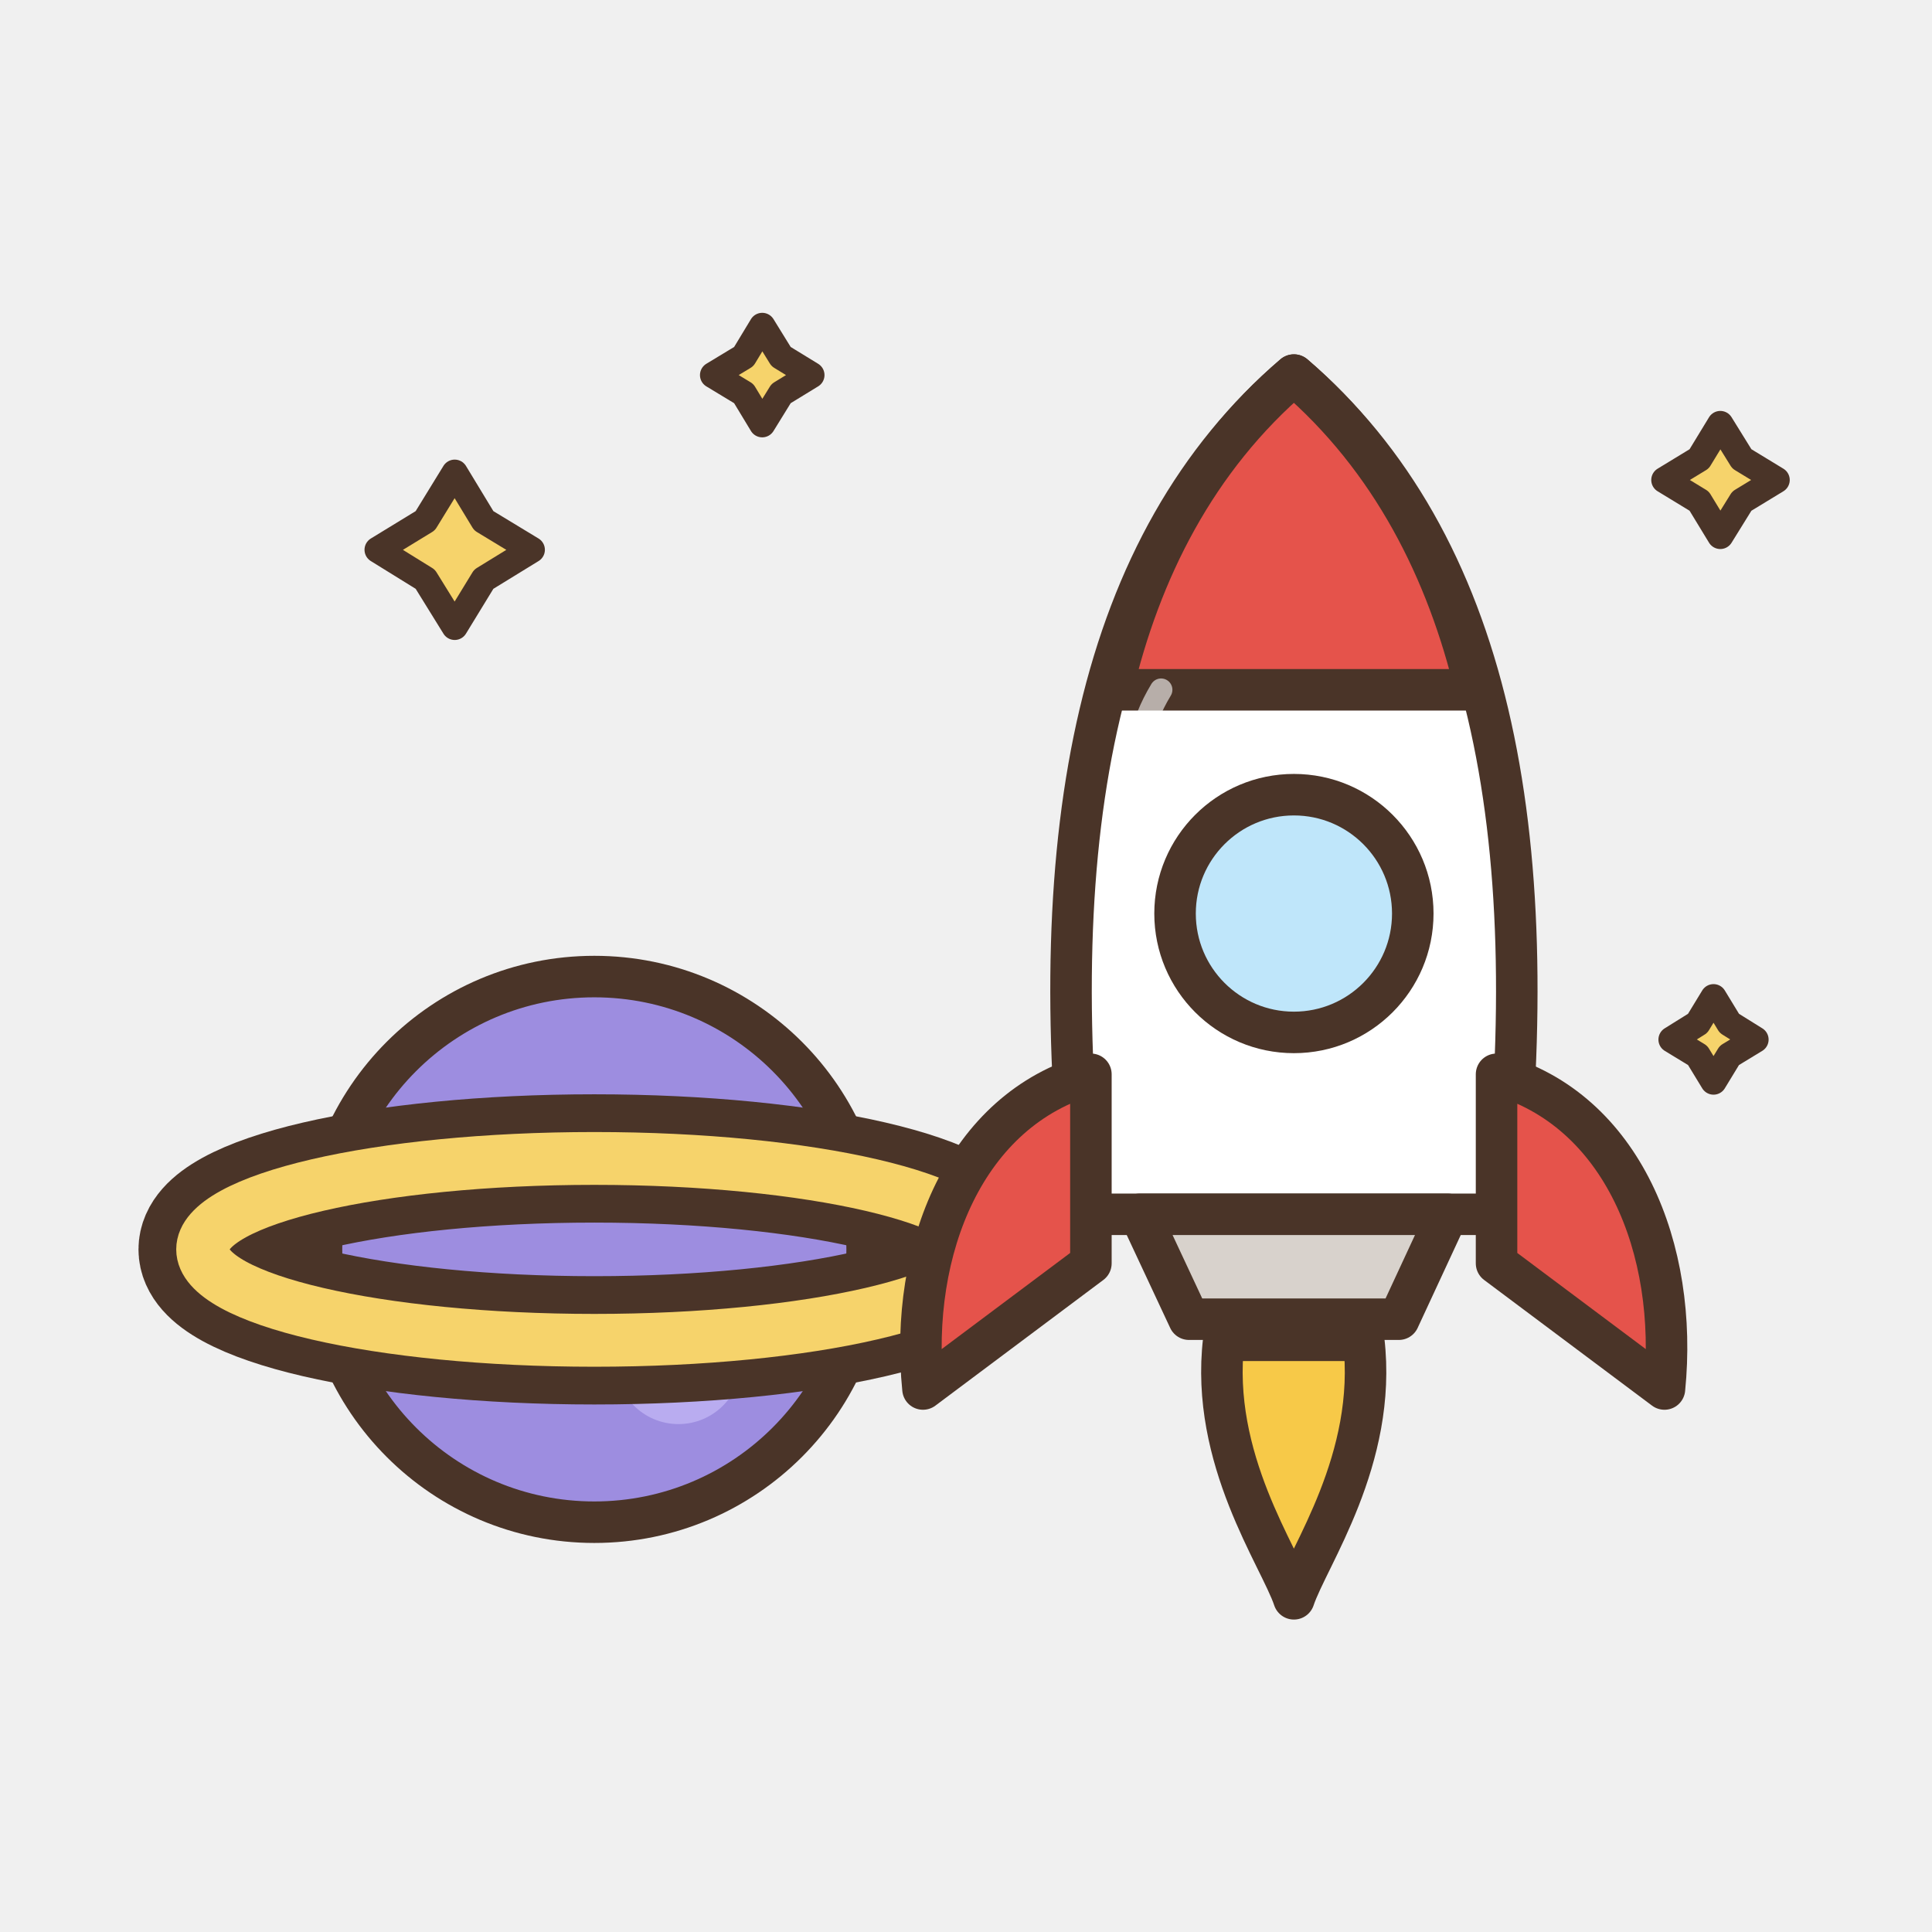
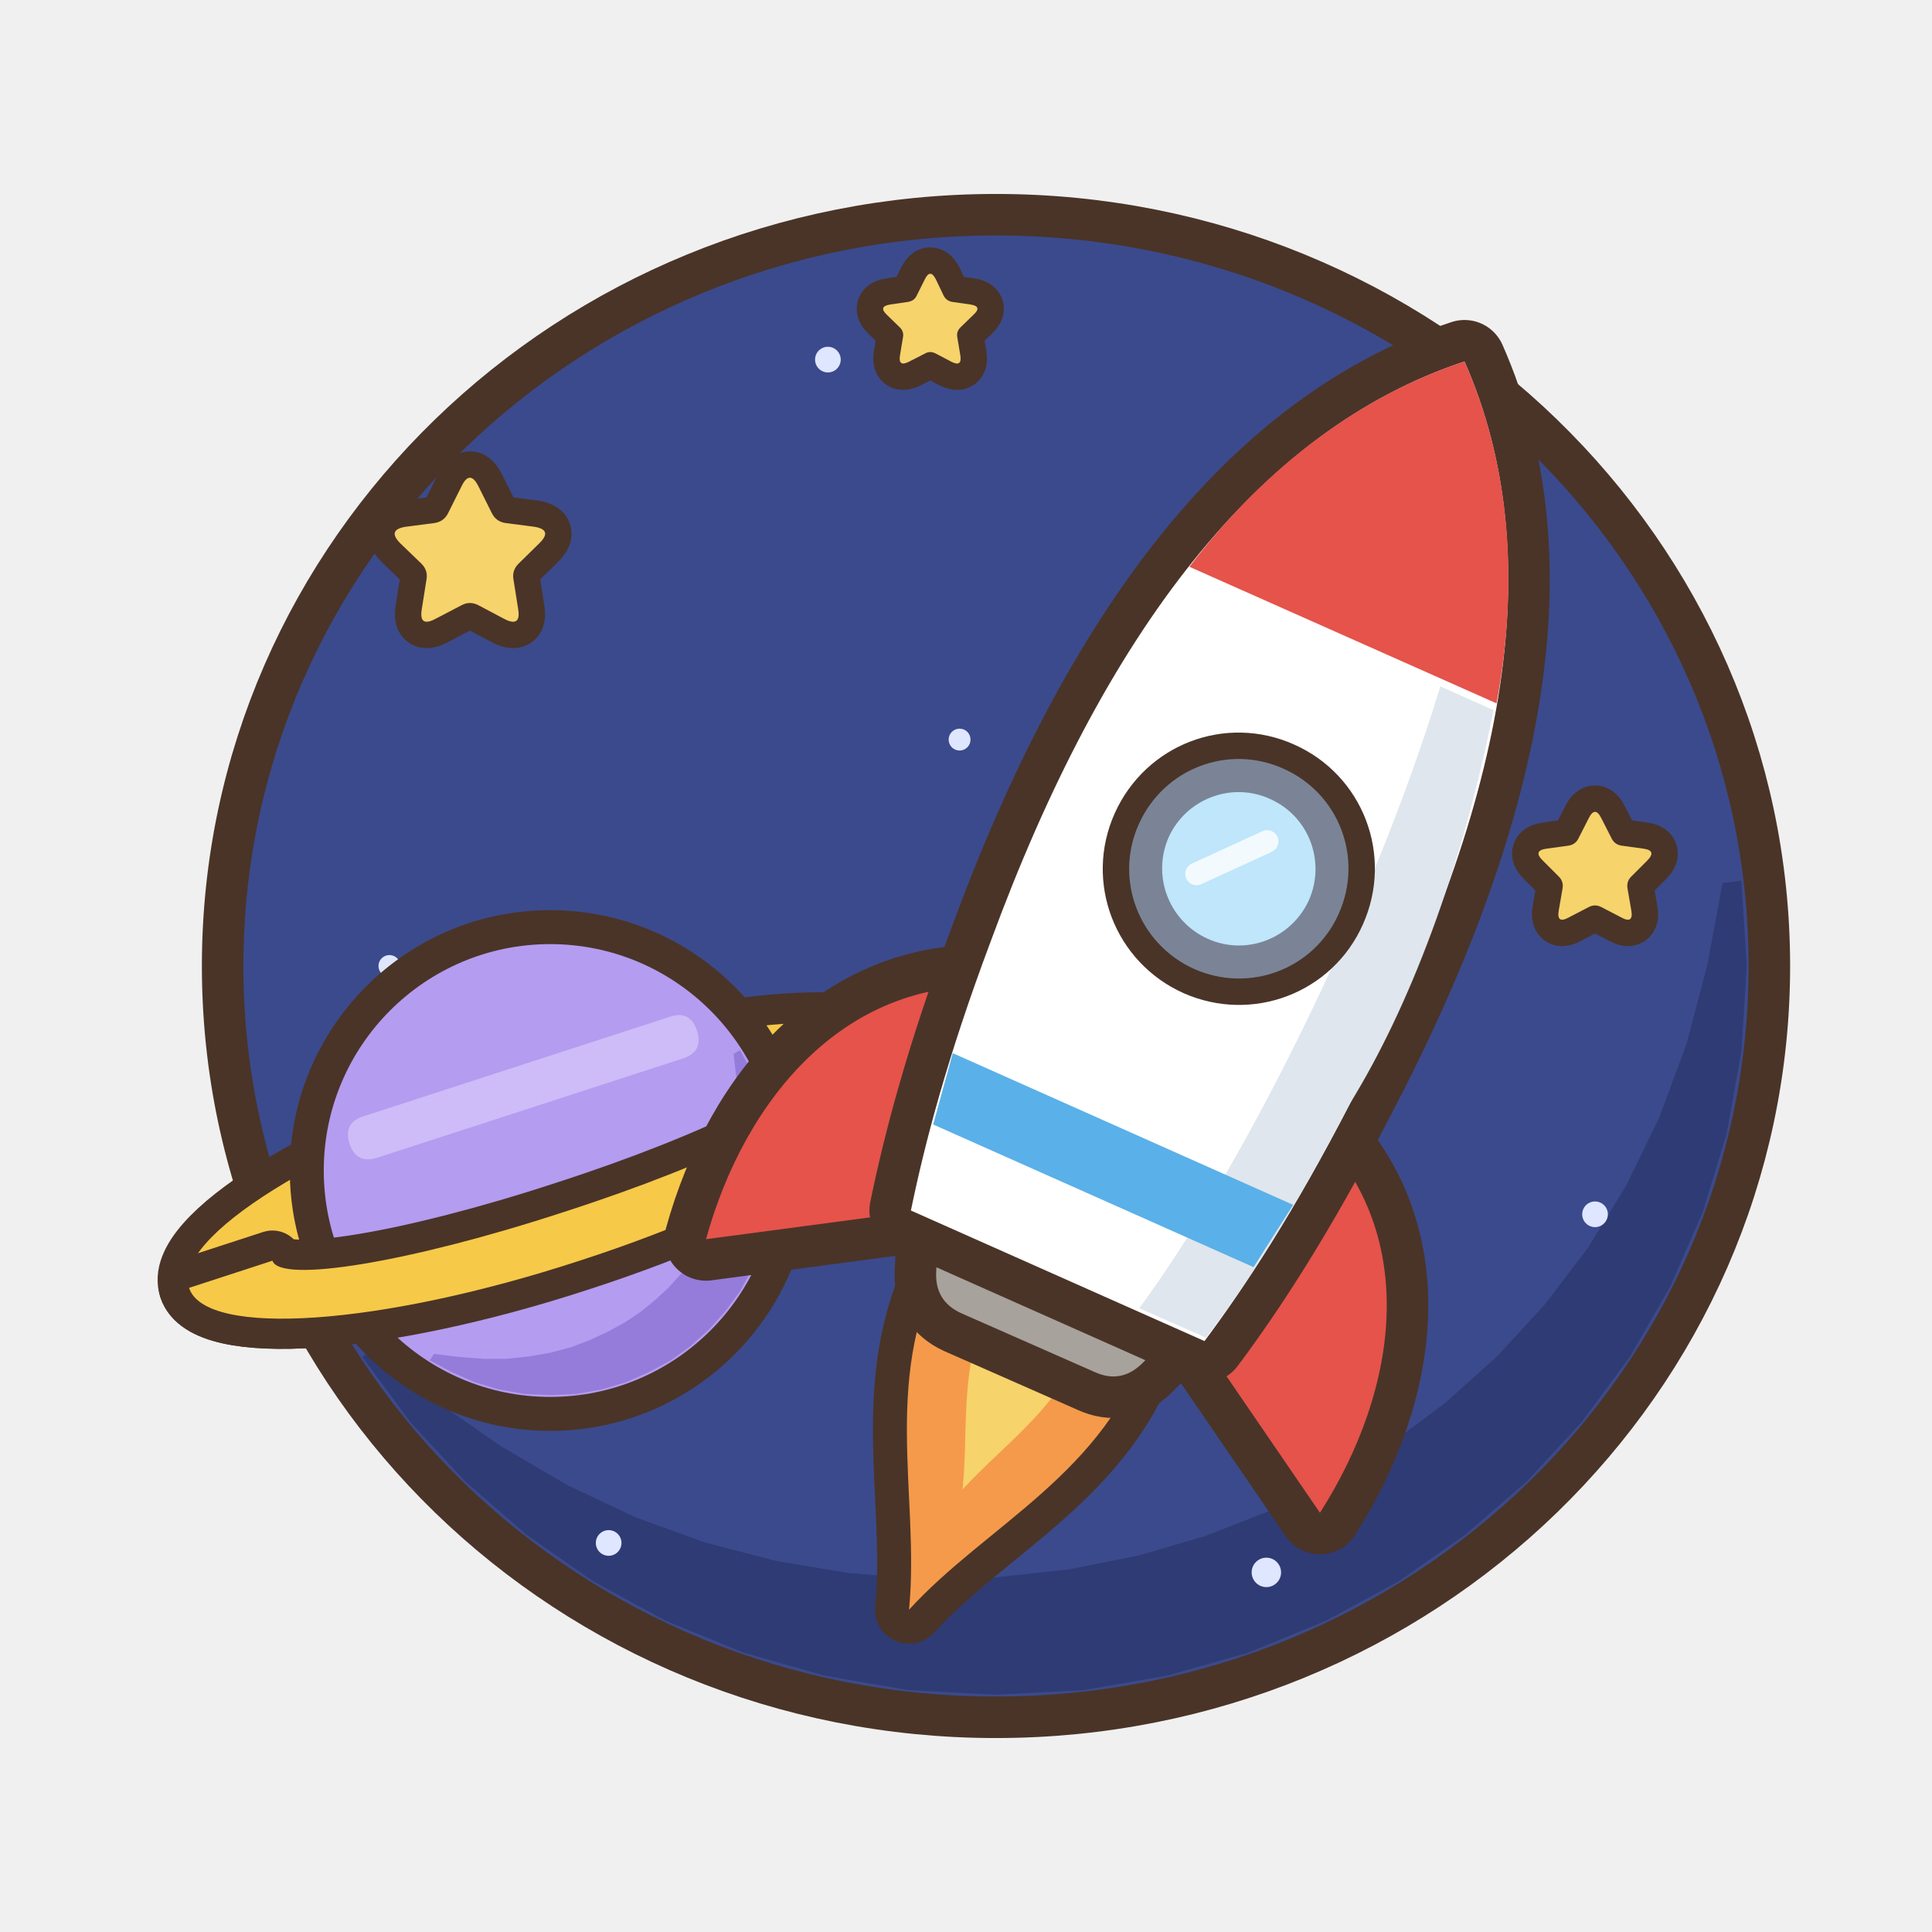
<svg xmlns="http://www.w3.org/2000/svg" viewBox="0 0 512 512" width="512" height="512">
-   <circle cx="157.5" cy="331.1" r="72.3" fill="#9d8de0" stroke="#4a3428" stroke-width="11" stroke-linejoin="round" stroke-linecap="round" />
-   <circle cx="135.3" cy="308.8" r="13" fill="#b9acf0" />
-   <circle cx="179.8" cy="360.7" r="16.7" fill="#b9acf0" />
-   <ellipse cx="157.5" cy="331.1" rx="103.8" ry="24.1" fill="none" stroke="#4a3428" stroke-width="34" stroke-linejoin="round" stroke-linecap="round" />
-   <ellipse cx="157.5" cy="331.1" rx="103.8" ry="24.1" fill="none" stroke="#f6d36b" stroke-width="14" stroke-linejoin="round" stroke-linecap="round" />
-   <path d="M342.9 99.4 C394.8 143.9 409.6 219.9 398.5 321.8 L287.3 321.8 C276.2 219.9 291 143.9 342.9 99.4 Z" fill="#ffffff" stroke="#4a3428" stroke-width="11" stroke-linejoin="round" stroke-linecap="round" />
-   <path d="M342.9 99.4 C368.8 121.6 383.6 151.3 391.1 182.8 L294.7 182.8 C302.1 151.3 316.9 121.6 342.9 99.4 Z" fill="#e5534b" stroke="#4a3428" stroke-width="11" stroke-linejoin="round" stroke-linecap="round" />
-   <path d="M294.7 182.8 L391.1 182.8" fill="none" stroke="#4a3428" stroke-width="9" stroke-linejoin="round" stroke-linecap="round" />
-   <circle cx="342.9" cy="242.1" r="31.5" fill="#bfe6fa" stroke="#4a3428" stroke-width="11" stroke-linejoin="round" stroke-linecap="round" />
-   <path d="M289.1 284.7 C255.8 294 240.9 331.1 244.6 368.1 L289.1 334.8 Z" fill="#e5534b" stroke="#4a3428" stroke-width="11" stroke-linejoin="round" stroke-linecap="round" />
-   <path d="M396.6 284.7 C430 294 444.8 331.1 441.1 368.1 L396.6 334.8 Z" fill="#e5534b" stroke="#4a3428" stroke-width="11" stroke-linejoin="round" stroke-linecap="round" />
-   <path d="M302.1 321.8 L383.6 321.8 L370.7 349.6 L315.1 349.6 Z" fill="#d8d2cc" stroke="#4a3428" stroke-width="11" stroke-linejoin="round" stroke-linecap="round" />
-   <path d="M324.3 355.2 C320.6 386.7 339.2 412.6 342.9 423.7 C346.6 412.6 365.1 386.7 361.4 355.2 Z" fill="#f7c948" stroke="#4a3428" stroke-width="11" stroke-linejoin="round" stroke-linecap="round" />
-   <path d="M302.1 214.3 C300.2 201.3 302.1 192.1 307.7 182.8" fill="none" stroke="#ffffff" stroke-width="6" stroke-linejoin="round" stroke-linecap="round" stroke-opacity="0.6" />
-   <path d="M120.5 125.3 L128.2 138 L140.9 145.7 L128.2 153.5 L120.5 166.1 L112.7 153.5 L100.1 145.7 L112.7 138 Z" fill="#f6d36b" stroke="#4a3428" stroke-width="7" stroke-linejoin="round" stroke-linecap="round" />
-   <path d="M202 86.4 L207 94.5 L215 99.4 L207 104.3 L202 112.4 L197.1 104.3 L189 99.4 L197.1 94.5 Z" fill="#f6d36b" stroke="#4a3428" stroke-width="7" stroke-linejoin="round" stroke-linecap="round" />
-   <path d="M455.9 112.4 L461.6 121.6 L470.8 127.2 L461.6 132.8 L455.9 142 L450.3 132.8 L441.1 127.2 L450.3 121.6 Z" fill="#f6d36b" stroke="#4a3428" stroke-width="7" stroke-linejoin="round" stroke-linecap="round" />
-   <path d="M454.1 264.3 L458.3 271.2 L465.2 275.5 L458.3 279.7 L454.1 286.6 L449.9 279.7 L443 275.5 L449.9 271.2 Z" fill="#f6d36b" stroke="#4a3428" stroke-width="7" stroke-linejoin="round" stroke-linecap="round" />
+   <path d="M64.5 256 C64.5 149 153.8 62.4 263.9 62.4 C374.1 62.4 463.4 149 463.4 256 C463.4 363 374.1 449.6 263.9 449.6 C153.8 449.6 64.5 363 64.5 256 Z" fill="#4a3428" stroke="#4a3428" stroke-width="22" stroke-linejoin="round" stroke-linecap="round" />
+   <path d="M64.5 256 C64.5 149 153.8 62.4 263.9 62.4 C374.1 62.4 463.4 149 463.4 256 C463.4 363 374.1 449.6 263.9 449.6 C153.8 449.6 64.5 363 64.5 256 Z" fill="#3b4a8c" />
+   <path d="M461.5 233.4 L462.9 256 L461.5 278.6 L457.6 300.3 L451.3 321.1 L442.6 341 L431.9 359.6 L419.2 376.8 L404.6 392.6 L388.3 406.7 L370.6 419.1 L351.4 429.5 L331 437.9 L309.5 444 L287.2 447.9 L263.9 449.1 L240.7 447.9 L218.3 444 L196.9 437.9 L176.4 429.5 L157.3 419.1 L139.5 406.7 L123.3 392.6 L108.7 376.8 L96 359.6 L98.5 358 L115.7 371.4 L132.8 383.3 L150.4 393.6 L168.4 402.1 L186.9 408.8 L205.8 413.7 L224.9 416.9 L244.3 418.3 L263.9 418 L283.3 415.9 L301.9 412.2 L319.6 407 L336.7 400.3 L353 392.2 L368.5 382.6 L383.1 371.7 L396.8 359.4 L409.4 345.7 L420.9 330.6 L431 314.1 L439.7 296.2 L446.9 276.8 L452.4 256 L456.5 234 Z" fill="#2f3b74" />
+   <circle cx="132.3" cy="147.6" r="3.9" fill="#dfe6ff" />
+   <circle cx="219.4" cy="95.3" r="3.4" fill="#dfe6ff" />
+   <circle cx="399.5" cy="147.6" r="3.9" fill="#dfe6ff" />
+   <circle cx="422.7" cy="321.8" r="3.4" fill="#dfe6ff" />
+   <circle cx="161.3" cy="408.9" r="3.4" fill="#dfe6ff" />
+   <circle cx="335.6" cy="416.7" r="3.9" fill="#dfe6ff" />
+   <circle cx="103.2" cy="256" r="2.9" fill="#dfe6ff" />
+   <circle cx="254.3" cy="196" r="2.9" fill="#dfe6ff" />
+   <path d="M50.1 341.3 C45.7 328 85.2 303.4 138.1 286.3 C190.9 269.1 237.3 265.9 241.6 279.1 C245.9 292.4 206.4 317 153.6 334.1 C100.7 351.4 54.4 354.5 50.1 341.3 Z" fill="#4a3428" stroke="#4a3428" stroke-width="16" stroke-linejoin="round" stroke-linecap="round" />
+   <path d="M50.1 341.3 C45.7 328 85.2 303.4 138.1 286.3 C190.9 269.1 237.3 265.9 241.6 279.1 C245.9 292.4 206.4 317 153.6 334.1 C100.7 351.4 54.4 354.5 50.1 341.3 Z" fill="#f7c948" />
+   <path d="M85.8 310.2 C85.8 277.1 112.7 250.2 145.8 250.2 C178.9 250.2 205.9 277.1 205.9 310.2 C205.9 343.3 178.9 370.2 145.8 370.2 C112.7 370.2 85.8 343.3 85.8 310.2 Z" fill="#4a3428" stroke="#4a3428" stroke-width="18" stroke-linejoin="round" stroke-linecap="round" />
+   <path d="M85.8 310.2 C85.8 277.1 112.7 250.2 145.8 250.2 C178.9 250.2 205.9 277.1 205.9 310.2 C205.9 343.3 178.9 370.2 145.8 370.2 C112.7 370.2 85.8 343.3 85.8 310.2 Z" fill="#b49cf0" />
+   <path d="M196.1 278.3 L199.3 284.1 L201.9 290.2 L203.8 296.6 L205 303.2 L205.4 310.2 L205 317.2 L203.8 323.9 L201.9 330.2 L199.3 336.3 L196.1 342.2 L192.3 347.4 L187.9 352.3 L183 356.7 L177.8 360.5 L172 363.6 L165.9 366.3 L159.5 368.2 L152.8 369.4 L145.8 369.7 L138.9 369.4 L132.2 368.2 L125.8 366.3 L119.7 363.6 L113.9 360.5 L115 358.8 L121.6 359.6 L128 360.1 L134.1 360.1 L140 359.5 L145.8 358.5 L151.4 357 L156.4 355.1 L161.1 352.9 L165.5 350.5 L169.7 347.7 L173.4 344.7 L177 341.4 L180.3 337.8 L183.3 334 L186.1 329.9 L188.5 325.5 L190.8 320.8 L192.6 315.7 L194.1 310.2 L195.1 304.4 L195.7 298.5 L195.7 292.4 L195.2 286 L194.4 279.3 Z" fill="#957cdb" />
+   <path d="M92.6 303 Q90.9 297.5 96.4 295.8 L177.4 269.5 Q182.9 267.6 184.7 273.1 L184.7 273.1 Q186.5 278.7 181 280.5 L100 306.8 Q94.4 308.6 92.6 303 Z" fill="#cdbcf8" />
+   <path d="M241.6 279.1 C245.9 292.4 206.4 317 153.6 334.1 C100.7 351.4 54.4 354.5 50.1 341.3 L72.2 334.1 C74.2 340.2 108.8 334.5 149.4 321.2 C190.1 308.1 221.4 292.4 219.5 286.3 Z" fill="#4a3428" stroke="#4a3428" stroke-width="16" stroke-linejoin="round" stroke-linecap="round" />
+   <path d="M241.6 279.1 C245.9 292.4 206.4 317 153.6 334.1 C100.7 351.4 54.4 354.5 50.1 341.3 L72.2 334.1 C74.2 340.2 108.8 334.5 149.4 321.2 C190.1 308.1 221.4 292.4 219.5 286.3 Z" fill="#f7c948" />
+   <path d="M251.4 331.6 C232.9 363.6 243.9 396.1 240.9 426.6 C261.5 404 293.1 390.5 304.5 355.2 Z" fill="#4a3428" stroke="#4a3428" stroke-width="18" stroke-linejoin="round" stroke-linecap="round" />
+   <path d="M251.4 331.6 C232.9 363.6 243.9 396.1 240.9 426.6 C261.5 404 293.1 390.5 304.5 355.2 Z" fill="#f59a4a" />
+   <path d="M264.7 339.6 C253.6 360.2 256.9 376.4 255.1 394.7 C267.5 381.2 281.8 372.7 289.5 350.7 Z" fill="#f6d36b" />
+   <path d="M265.6 261.6 C224.7 258.3 197.5 290.7 187.1 328.4 L245.7 320.6 Z M347 297.9 C376.8 326 370.9 367.9 349.8 400.9 L316.4 352.1 Z" fill="#4a3428" stroke="#4a3428" stroke-width="22" stroke-linejoin="round" stroke-linecap="round" />
+   <path d="M265.6 261.6 C224.7 258.3 197.5 290.7 187.1 328.4 L245.7 320.6 Z" fill="#e5534b" />
+   <path d="M347 297.9 C376.8 326 370.9 367.9 349.8 400.9 L316.4 352.1 Z" fill="#e5534b" />
+   <path d="M249 317.9 L316.2 347.8 L302.7 361.3 Q297.1 366.8 290.1 363.6 L254.7 348 Q247.7 344.8 248.1 337 Z" fill="#4a3428" stroke="#4a3428" stroke-width="22" stroke-linejoin="round" stroke-linecap="round" />
+   <path d="M249 317.9 L316.2 347.8 L302.7 361.3 Q297.1 366.8 290.1 363.6 L254.7 348 Q247.7 344.8 248.1 337 Z" fill="#a8a29c" />
+   <path d="M388.1 95.8 C411.4 148.5 398.7 215 357.9 292.2 C342.8 321.4 329.9 341.1 319.2 355.4 L241.4 320.8 C245 303.3 250.9 280.5 262.5 249.6 C292.6 167.7 333.5 113.9 388.1 95.8 Z" fill="#4a3428" stroke="#4a3428" stroke-width="22" stroke-linejoin="round" stroke-linecap="round" />
+   <path d="M388.1 95.8 C411.4 148.5 398.7 215 357.9 292.2 C342.8 321.4 329.9 341.1 319.2 355.4 L241.4 320.8 C245 303.3 250.9 280.5 262.5 249.6 C292.6 167.7 333.5 113.9 388.1 95.8 Z" fill="#ffffff" />
+   <path d="M388.1 95.8 C399.8 122.1 402.8 153.2 396.6 186.4 L315.2 150.2 C335.7 123.3 360.8 104.8 388.1 95.8 Z" fill="#e5534b" />
+   <path d="M381.7 181.9 L395.8 188.2 C387.3 231 373.3 267.2 357.9 292.2 C342.8 321.4 329.9 341.1 319.6 354.5 L301.9 346.7 C328.5 310.8 363.5 241.7 381.7 181.9 Z" fill="#dfe6ee" />
+   <path d="M252.5 279.1 L342.7 319.3 L332.2 335.8 L247.3 298 Z" fill="#5ab0e8" />
+   <path d="M301.8 218.4 C308.4 203.7 325.4 197.1 340.1 203.7 C354.8 210.2 361.4 227.3 354.8 242.1 C348.3 256.8 331.2 263.3 316.5 256.8 C301.8 250.2 295.2 233.1 301.8 218.4 Z" fill="#4a3428" stroke="#4a3428" stroke-width="14" stroke-linejoin="round" stroke-linecap="round" />
+   <path d="M301.8 218.4 C308.4 203.7 325.4 197.1 340.1 203.7 C354.8 210.2 361.4 227.3 354.8 242.1 C348.3 256.8 331.2 263.3 316.5 256.8 C301.8 250.2 295.2 233.1 301.8 218.4 Z" fill="#7a8496" />
+   <path d="M309.7 221.9 C314.3 211.7 326.4 207.1 336.5 211.7 C346.8 216.2 351.4 228.2 346.9 238.5 C342.3 248.7 330.3 253.4 320.1 248.8 C309.8 244.2 305.2 232.2 309.7 221.9 Z" fill="#bfe6fa" />
+   <path d="M317.1 231.6 L335.8 223" fill="none" stroke="#ffffff" stroke-width="6" stroke-linejoin="round" stroke-linecap="round" stroke-opacity="0.8" />
+   <path d="M122.3 128.9 Q124.5 124.3 126.8 128.9 L130.3 135.9 Q131.4 138.2 133.9 138.6 L141.6 139.6 Q146.6 140.4 142.9 144 L137.4 149.4 Q135.6 151.2 136.1 153.7 L137.3 161.3 Q138.2 166.4 133.6 164 L126.8 160.4 Q124.5 159.2 122.3 160.4 L115.4 164 Q110.9 166.4 111.8 161.3 L113 153.7 Q113.5 151.2 111.7 149.4 L106.1 144 Q102.5 140.4 107.5 139.6 L115.2 138.6 Q117.7 138.2 118.8 135.9 Z" fill="#4a3428" stroke="#4a3428" stroke-width="14" stroke-linejoin="round" stroke-linecap="round" />
+   <path d="M122.3 128.9 Q124.5 124.3 126.8 128.9 L130.3 135.9 Q131.4 138.2 133.9 138.6 L141.6 139.6 Q146.6 140.4 142.9 144 L137.4 149.4 Q135.6 151.2 136.1 153.7 L137.3 161.3 Q138.2 166.4 133.6 164 L126.8 160.4 Q124.5 159.2 122.3 160.4 L115.4 164 Q110.9 166.4 111.8 161.3 L113 153.7 Q113.5 151.2 111.7 149.4 L106.1 144 Q102.5 140.4 107.5 139.6 L115.2 138.6 Q117.7 138.2 118.8 135.9 Z" fill="#f6d36b" />
+   <path d="M421 216.9 Q422.7 213.4 424.4 216.9 L427 222 Q427.8 223.8 429.7 224.1 L435.5 224.9 Q439.2 225.4 436.5 228.1 L432.4 232.2 Q431 233.5 431.3 235.4 L432.3 241.2 Q433 245 429.6 243.1 L424.4 240.4 Q422.7 239.5 421 240.4 L415.8 243.1 Q412.4 245 413.1 241.2 L414.1 235.4 Q414.4 233.5 413 232.2 L408.9 228.1 Q406.1 225.4 409.9 224.9 L415.7 224.1 Q417.6 223.8 418.4 222 Z" fill="#4a3428" stroke="#4a3428" stroke-width="14" stroke-linejoin="round" stroke-linecap="round" />
+   <path d="M421 216.9 Q422.7 213.4 424.4 216.9 L427 222 Q427.8 223.8 429.7 224.1 L435.5 224.9 Q439.2 225.4 436.5 228.1 L432.4 232.2 Q431 233.5 431.3 235.4 L432.3 241.2 Q433 245 429.6 243.1 L424.4 240.4 Q422.7 239.5 421 240.4 L415.8 243.1 Q412.4 245 413.1 241.2 L414.1 235.4 Q414.4 233.5 413 232.2 L408.9 228.1 Q406.1 225.4 409.9 224.9 L415.7 224.1 Q417.6 223.8 418.4 222 Z" fill="#f6d36b" />
+   <path d="M245.1 74 Q246.5 71.1 248 74 L250.1 78.4 Q250.8 79.7 252.3 80 L257.2 80.7 Q260.4 81.2 258 83.4 L254.5 86.8 Q253.4 87.9 253.7 89.4 L254.5 94.2 Q255 97.3 252.2 95.9 L248 93.7 Q246.5 92.9 245.1 93.7 L240.8 95.9 Q238 97.3 238.5 94.2 L239.3 89.4 Q239.6 87.9 238.5 86.8 L235 83.4 Q232.7 81.2 235.9 80.7 L240.7 80 Q242.3 79.7 242.9 78.4 Z" fill="#4a3428" stroke="#4a3428" stroke-width="14" stroke-linejoin="round" stroke-linecap="round" />
+   <path d="M245.1 74 Q246.5 71.1 248 74 L250.1 78.4 Q250.8 79.7 252.3 80 L257.2 80.7 Q260.4 81.2 258 83.4 L254.5 86.8 Q253.4 87.9 253.7 89.4 L254.5 94.2 Q255 97.3 252.2 95.9 L248 93.7 Q246.5 92.9 245.1 93.7 L240.8 95.9 Q238 97.3 238.5 94.2 L239.3 89.4 Q239.6 87.9 238.5 86.8 L235 83.4 Q232.7 81.2 235.9 80.7 L240.7 80 Q242.3 79.7 242.9 78.4 Z" fill="#f6d36b" />
</svg>
